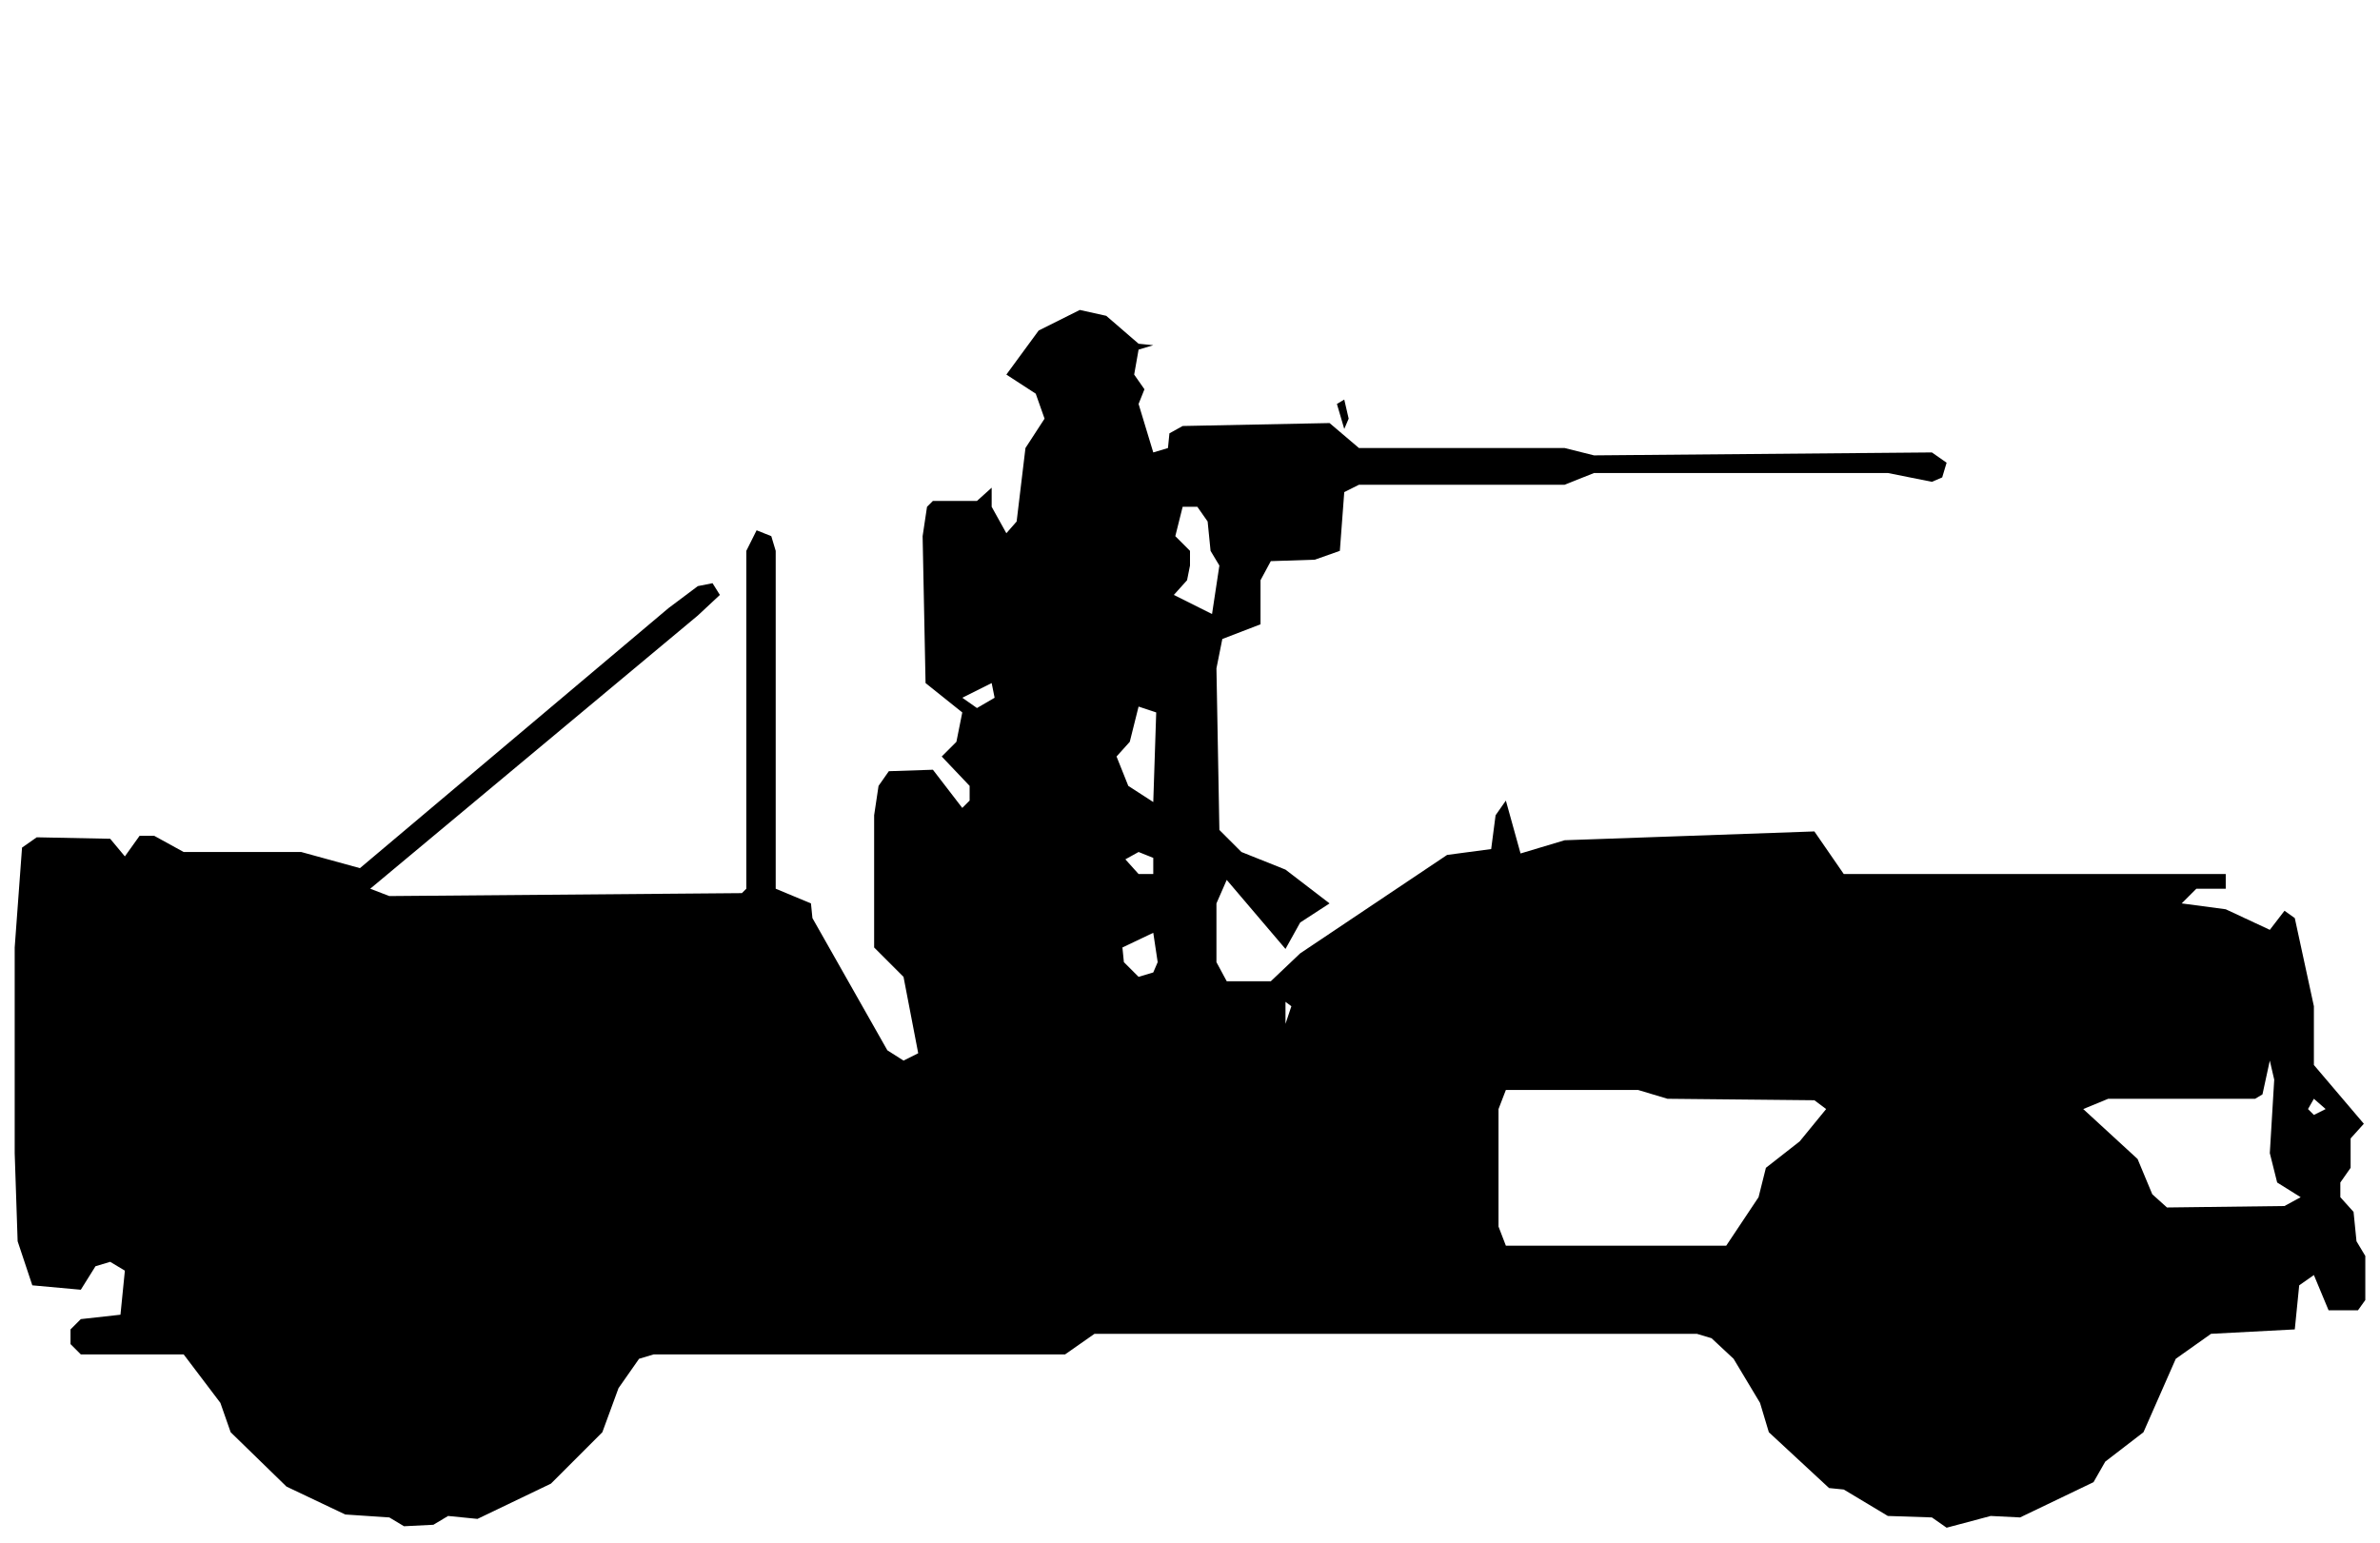
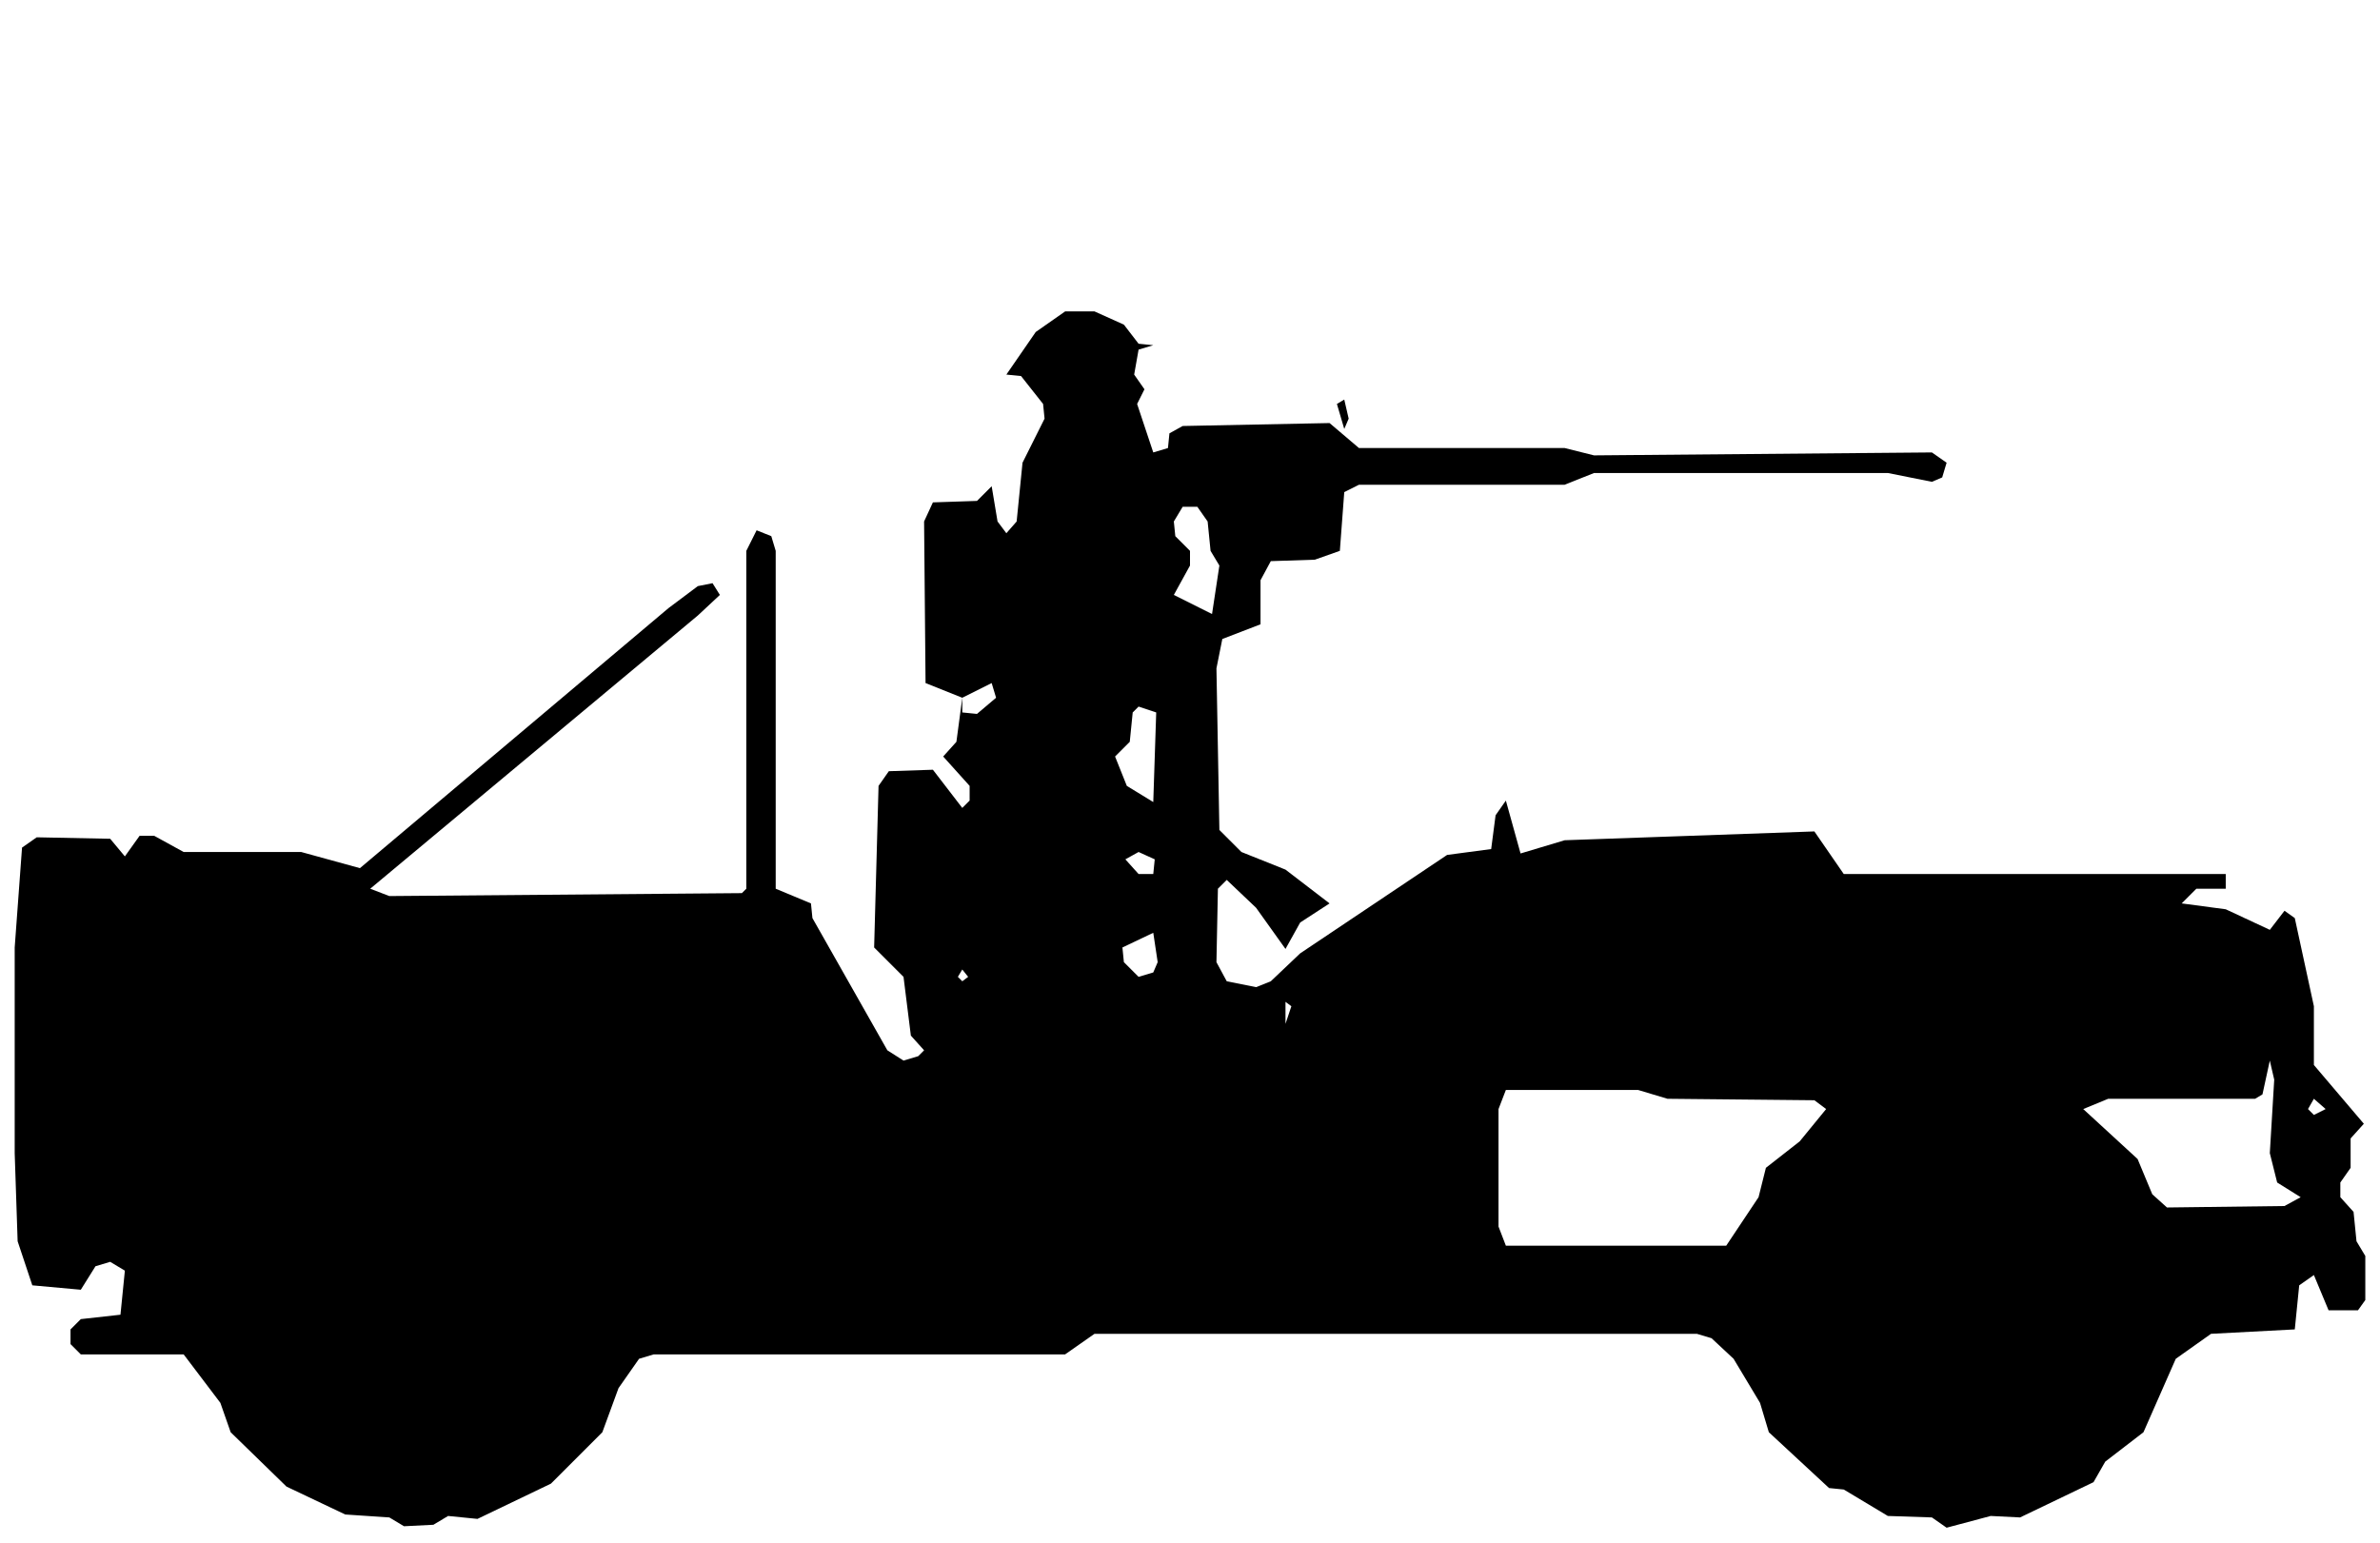
<svg xmlns="http://www.w3.org/2000/svg" viewBox="0 0 162 105" width="162" height="105" fill="currentColor" fill-rule="evenodd">
-   <path d="M27.5 103.9L29.5 103.8L30.5 103.2L32.5 103.4L37.5 101L41 97.5L42.1 94.5L43.5 92.5L44.5 92.2L72.5 92.2L74.5 90.8L115.5 90.8L116.5 91.1L118 92.5L119.8 95.5L120.4 97.5L124.5 101.3L125.5 101.4L128.5 103.2L131.5 103.3L132.5 104L135.5 103.2L137.5 103.3L142.5 100.9L143.3 99.5L145.9 97.5L148.1 92.5L150.5 90.8L156.2 90.5L156.5 87.5L157.5 86.8L158.5 89.2L160.5 89.2L161 88.5L161 85.5L160.4 84.5L160.2 82.5L159.3 81.5L159.3 80.5L160 79.5L160 77.5L160.9 76.5L157.5 72.5L157.5 68.5L156.2 62.5L155.5 62L154.5 63.3L151.5 61.9L148.5 61.5L149.5 60.5L151.5 60.5L151.5 59.5L125.5 59.5L123.5 56.6L106.5 57.2L103.5 58.1L102.5 54.5L101.8 55.5L101.5 57.8L98.5 58.2L88.5 64.9L86.5 66.8L83.5 66.8L82.8 65.5L82.8 61.5L83.5 59.9L87.5 64.6L88.5 62.8L90.5 61.5L87.5 59.2L84.5 58L83 56.5L82.8 45.5L83.2 43.5L85.8 42.5L85.8 39.5L86.5 38.2L89.5 38.1L91.2 37.5L91.5 33.5L92.5 33L106.5 33L108.5 32.2L128.5 32.2L131.5 32.8L132.2 32.5L132.5 31.5L131.5 30.8L108.5 31L106.5 30.5L92.5 30.5L90.5 28.8L80.5 29L79.6 29.5L79.5 30.5L78.5 30.8L77.5 27.5L77.9 26.5L77.2 25.5L77.5 23.8L78.5 23.5L77.5 23.4L75.3 21.5L73.5 21.1L70.7 22.5L68.5 25.5L70.5 26.8L71.1 28.5L69.8 30.5L69.2 35.5L68.5 36.3L67.5 34.5L67.5 33.2L66.5 34.1L63.5 34.1L63.1 34.5L62.8 36.5L63 46.5L65.5 48.5L65.1 50.5L64.1 51.5L66 53.5L66 54.5L65.5 55L63.5 52.4L60.5 52.5L59.8 53.5L59.5 55.5L59.5 64.5L61.5 66.5L62.5 71.7L61.5 72.2L60.4 71.5L55.3 62.5L55.2 61.5L52.8 60.5L52.8 37.5L52.5 36.5L51.5 36.1L50.8 37.5L50.8 60.5L50.5 60.8L26.5 61L25.2 60.5L47.5 41.9L49 40.5L48.5 39.7L47.5 39.9L45.5 41.4L24.5 59.1L20.5 58L12.5 58L10.5 56.9L9.5 56.9L8.5 58.3L7.5 57.1L2.5 57L1.5 57.7L1 64.5L1 78.5L1.2 84.5L2.2 87.5L5.5 87.8L6.5 86.2L7.5 85.9L8.5 86.5L8.2 89.5L5.5 89.8L4.8 90.5L4.8 91.5L5.5 92.2L12.5 92.2L15 95.5L15.7 97.5L19.5 101.2L23.5 103.1L26.5 103.3ZM102.5 84.8L102 83.5L102 75.5L102.5 74.2L111.5 74.2L113.5 74.8L123.5 74.9L124.3 75.5L122.5 77.7L120.2 79.5L119.7 81.5L117.5 84.8ZM147.5 82.2L146.5 81.3L145.5 78.9L141.8 75.5L143.5 74.8L153.5 74.8L154 74.5L154.5 72.2L154.8 73.5L154.5 78.5L155 80.5L156.6 81.5L155.5 82.1ZM157.5 75.9L157.1 75.5L157.5 74.8L158.3 75.5ZM87.5 69.7L87.5 68.2L87.9 68.5ZM77.5 66.5L76.5 65.5L76.4 64.5L78.5 63.5L78.8 65.5L78.5 66.2ZM77.5 59.5L76.6 58.5L77.5 58L78.5 58.4L78.5 59.5ZM78.5 54.6L76.8 53.5L76 51.5L76.9 50.5L77.5 48.1L78.7 48.5ZM66.5 48.2L65.5 47.5L67.5 46.5L67.7 47.5ZM82.5 41.8L79.9 40.5L80.8 39.5L81 38.5L81 37.5L80 36.5L80.5 34.5L81.5 34.5L82.2 35.5L82.4 37.5L83 38.5ZM91.5 29.2L91.8 28.5L91.5 27.2L91 27.5Z" />
+   <path d="M27.5 103.9L29.5 103.8L30.5 103.2L32.5 103.4L37.5 101L41 97.5L42.1 94.5L43.5 92.5L44.5 92.2L72.5 92.2L74.5 90.8L115.5 90.8L116.5 91.1L118 92.5L119.8 95.5L120.4 97.5L124.5 101.3L125.5 101.4L128.5 103.2L131.5 103.3L132.5 104L135.5 103.2L137.5 103.3L142.5 100.9L143.3 99.5L145.9 97.5L148.1 92.5L150.5 90.8L156.2 90.5L156.5 87.5L157.5 86.8L158.5 89.2L160.5 89.2L161 88.5L161 85.5L160.4 84.5L160.2 82.5L159.3 81.5L159.3 80.5L160 79.5L160 77.5L160.9 76.5L157.5 72.5L157.5 68.5L156.2 62.5L155.5 62L154.5 63.3L151.5 61.9L148.5 61.5L149.5 60.5L151.5 60.5L151.5 59.5L125.5 59.5L123.5 56.6L106.5 57.2L103.5 58.1L102.5 54.5L101.8 55.5L101.5 57.8L98.5 58.2L88.5 64.9L86.5 66.8L85.5 67.2L83.5 66.8L82.8 65.5L82.9 60.5L83.5 59.9L85.5 61.8L87.5 64.6L88.5 62.8L90.5 61.5L87.5 59.2L84.5 58L83 56.5L82.8 45.5L83.2 43.5L85.8 42.5L85.8 39.5L86.5 38.2L89.5 38.1L91.2 37.5L91.5 33.5L92.5 33L106.5 33L108.5 32.2L128.5 32.2L131.5 32.8L132.2 32.5L132.5 31.5L131.5 30.8L108.5 31L106.5 30.5L92.5 30.5L90.5 28.8L80.5 29L79.6 29.5L79.5 30.5L78.5 30.8L77.4 27.5L77.9 26.5L77.2 25.5L77.5 23.8L78.5 23.5L77.5 23.4L76.5 22.1L74.5 21.2L72.5 21.2L70.5 22.6L68.5 25.5L69.5 25.6L71 27.5L71.1 28.5L69.6 31.5L69.2 35.5L68.5 36.3L67.9 35.5L67.5 33.1L66.5 34.1L63.5 34.2L62.9 35.5L63 46.5L65.5 47.5L65.1 50.5L64.2 51.5L66 53.5L66 54.5L65.5 55L63.5 52.4L60.5 52.5L59.8 53.5L59.5 64.5L61.5 66.5L62 70.5L62.9 71.5L62.5 71.9L61.5 72.2L60.4 71.5L55.3 62.5L55.2 61.5L52.8 60.5L52.8 37.5L52.5 36.5L51.5 36.1L50.8 37.5L50.8 60.5L50.5 60.8L26.5 61L25.2 60.5L47.5 41.9L49 40.5L48.5 39.7L47.5 39.9L45.5 41.4L24.5 59.1L20.5 58L12.5 58L10.5 56.9L9.5 56.9L8.5 58.3L7.5 57.1L2.5 57L1.5 57.7L1 64.5L1 78.5L1.2 84.5L2.2 87.5L5.5 87.8L6.5 86.2L7.5 85.9L8.5 86.5L8.2 89.5L5.5 89.8L4.8 90.5L4.8 91.5L5.5 92.2L12.5 92.2L15 95.5L15.7 97.5L19.5 101.2L23.5 103.1L26.5 103.3ZM102.5 84.8L102 83.5L102 75.5L102.5 74.2L111.5 74.2L113.5 74.8L123.5 74.9L124.3 75.5L122.5 77.7L120.2 79.5L119.7 81.5L117.5 84.8ZM147.5 82.2L146.5 81.3L145.5 78.9L141.8 75.5L143.5 74.8L153.5 74.8L154 74.5L154.5 72.2L154.8 73.5L154.5 78.5L155 80.5L156.6 81.5L155.5 82.1ZM157.5 75.9L157.1 75.5L157.5 74.8L158.3 75.5ZM87.5 69.7L87.5 68.2L87.9 68.5ZM65.5 66.8L65.2 66.5L65.5 66L65.9 66.5ZM77.5 66.5L76.5 65.5L76.4 64.5L78.5 63.5L78.8 65.5L78.5 66.2ZM77.5 59.5L76.6 58.5L77.5 58L78.6 58.5L78.5 59.5ZM78.5 54.6L76.7 53.5L75.9 51.5L76.9 50.5L77.1 48.5L77.5 48.1L78.7 48.5ZM66.5 48.6L65.5 48.5L65.5 47.5L67.5 46.5L67.8 47.5ZM82.5 41.8L79.9 40.5L81 38.5L81 37.5L80 36.5L79.9 35.5L80.5 34.5L81.5 34.5L82.2 35.5L82.4 37.5L83 38.5ZM91.5 29.2L91.8 28.5L91.5 27.2L91 27.5Z" />
</svg>
